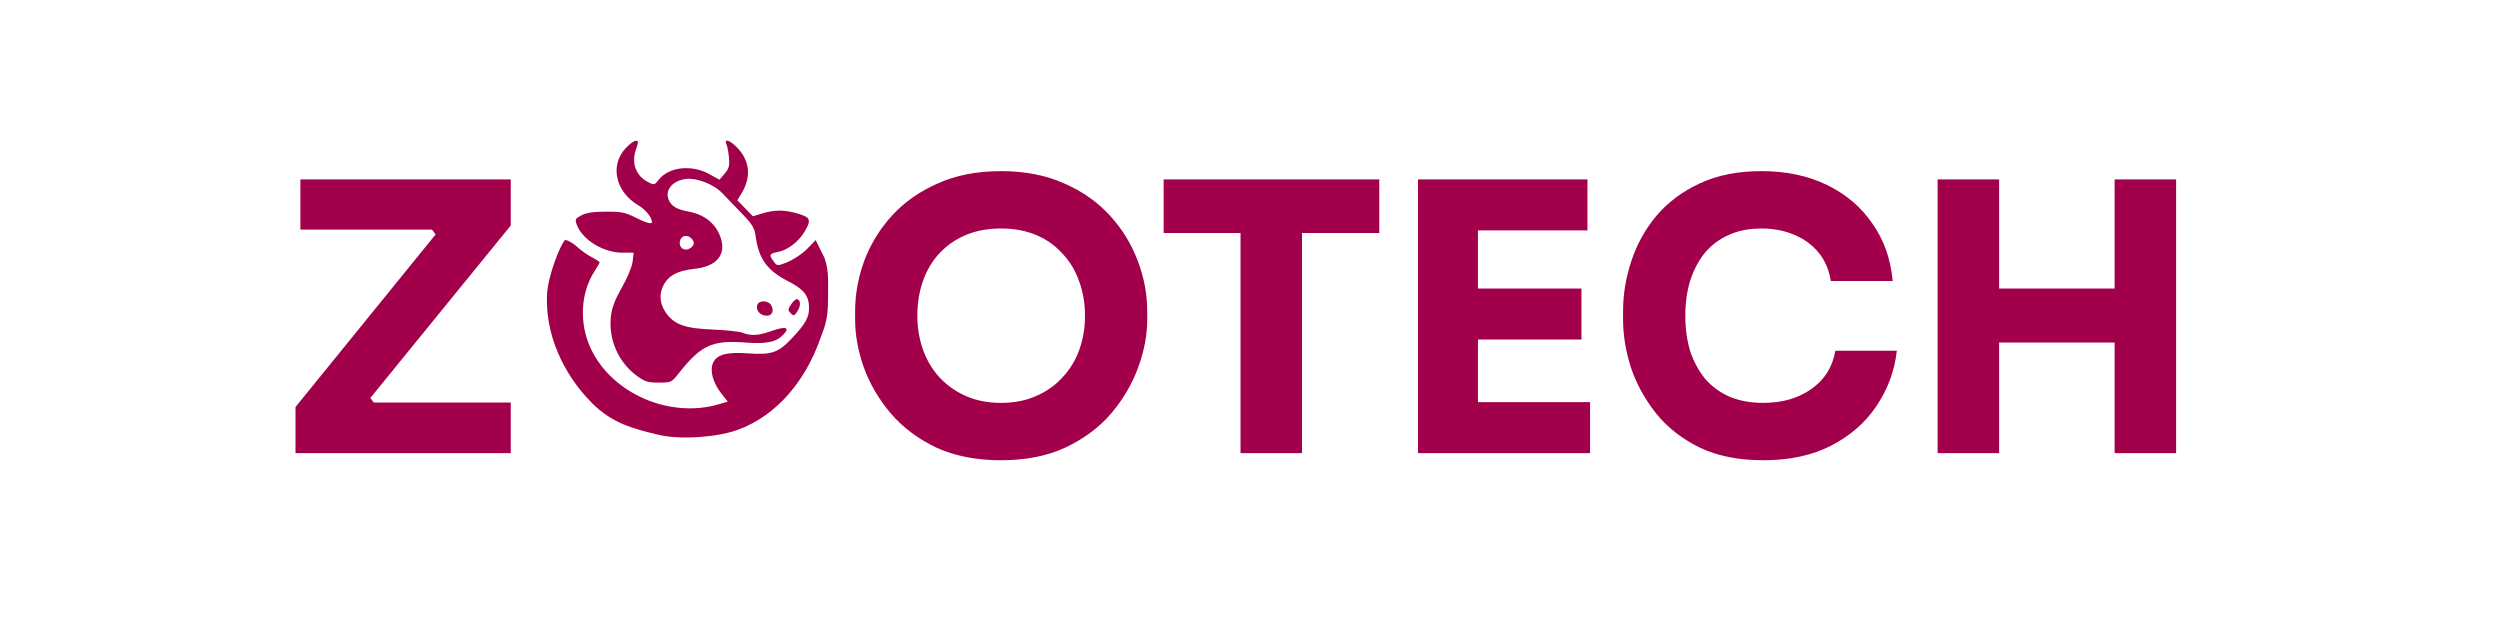
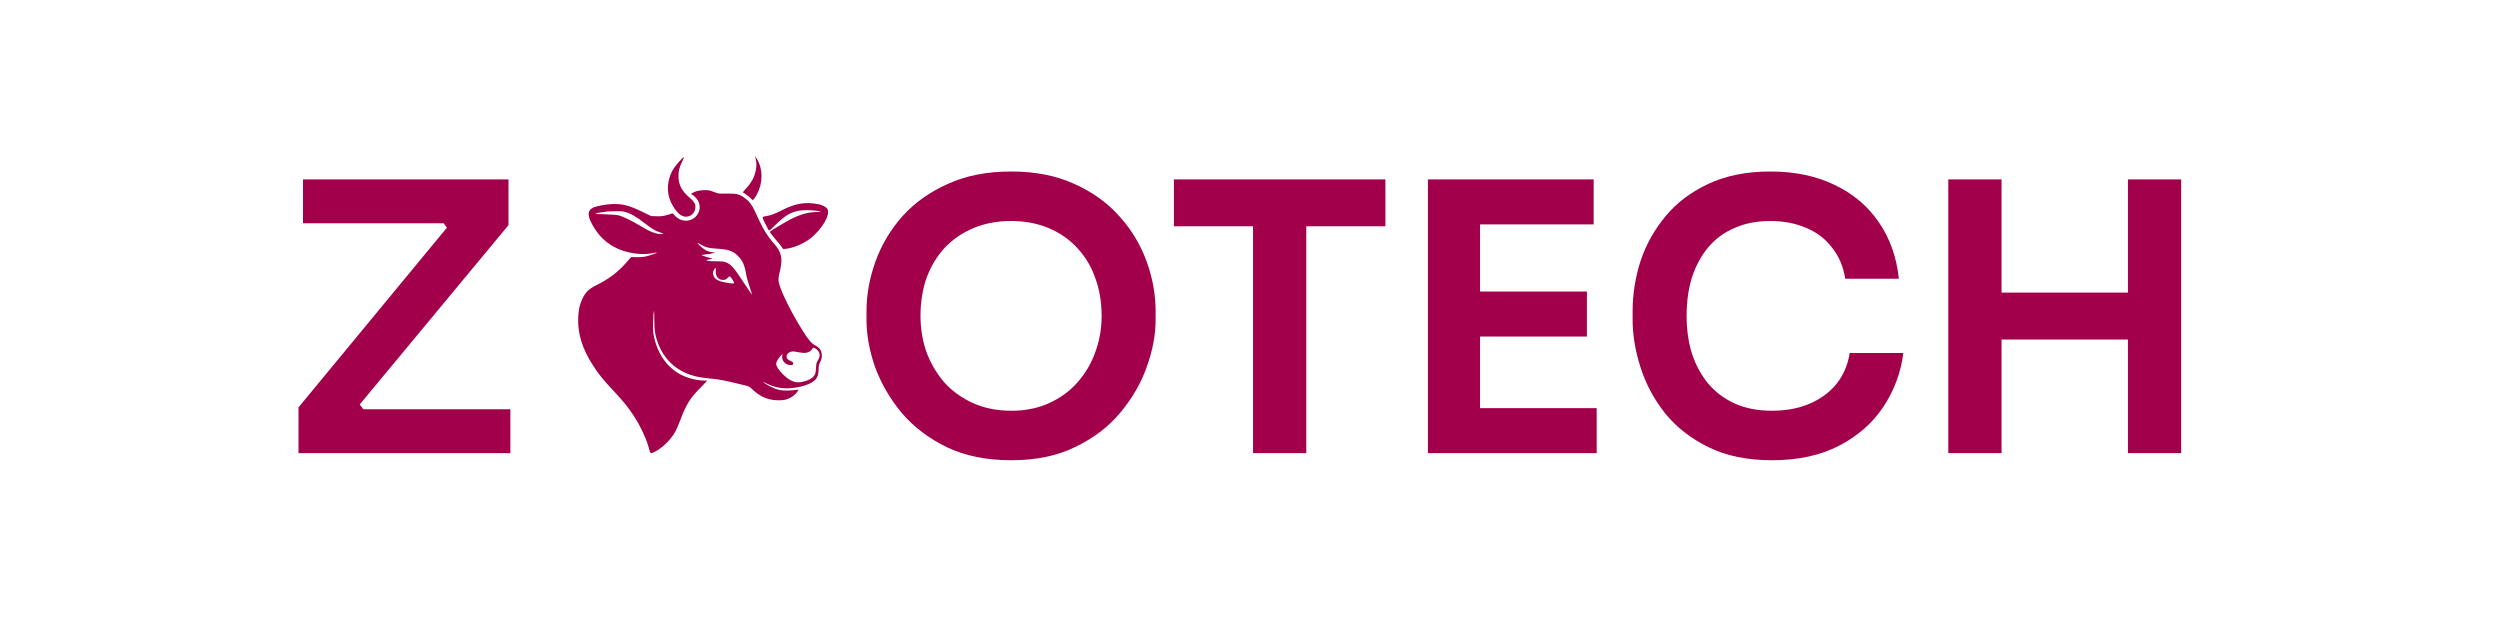
<svg xmlns="http://www.w3.org/2000/svg" width="160" height="40" viewBox="0 0 160 40" fill="none">
-   <path d="M18.912 29V26.048L28.032 14.816L28.104 15.296L27.336 14.288L27.864 14.696H19.224V11.48H32.688V14.432L23.544 25.664L23.448 25.136L24.264 26.216L23.688 25.76H32.688V29H18.912ZM64.063 29.456C62.479 29.456 61.095 29.184 59.911 28.64C58.743 28.08 57.775 27.352 57.007 26.456C56.239 25.544 55.663 24.56 55.279 23.504C54.911 22.448 54.727 21.432 54.727 20.456V19.928C54.727 18.84 54.919 17.768 55.303 16.712C55.703 15.64 56.295 14.672 57.079 13.808C57.863 12.944 58.839 12.256 60.007 11.744C61.175 11.216 62.527 10.952 64.063 10.952C65.599 10.952 66.951 11.216 68.119 11.744C69.287 12.256 70.263 12.944 71.047 13.808C71.831 14.672 72.423 15.64 72.823 16.712C73.223 17.768 73.423 18.84 73.423 19.928V20.456C73.423 21.432 73.231 22.448 72.847 23.504C72.463 24.56 71.887 25.544 71.119 26.456C70.351 27.352 69.375 28.08 68.191 28.64C67.023 29.184 65.647 29.456 64.063 29.456ZM64.063 25.784C64.895 25.784 65.639 25.64 66.295 25.352C66.967 25.064 67.535 24.664 67.999 24.152C68.479 23.64 68.839 23.048 69.079 22.376C69.319 21.704 69.439 20.984 69.439 20.216C69.439 19.4 69.311 18.656 69.055 17.984C68.815 17.296 68.455 16.704 67.975 16.208C67.511 15.696 66.951 15.304 66.295 15.032C65.639 14.76 64.895 14.624 64.063 14.624C63.231 14.624 62.487 14.76 61.831 15.032C61.175 15.304 60.607 15.696 60.127 16.208C59.663 16.704 59.311 17.296 59.071 17.984C58.831 18.656 58.711 19.4 58.711 20.216C58.711 20.984 58.831 21.704 59.071 22.376C59.311 23.048 59.663 23.64 60.127 24.152C60.607 24.664 61.175 25.064 61.831 25.352C62.487 25.64 63.231 25.784 64.063 25.784ZM79.393 29V14.432H83.329V29H79.393ZM74.473 14.912V11.48H88.273V14.912H74.473ZM90.749 29V11.48H94.589V29H90.749ZM94.109 29V25.736H101.765V29H94.109ZM94.109 21.728V18.464H101.213V21.728H94.109ZM94.109 14.744V11.48H101.597V14.744H94.109ZM112.852 29.456C111.268 29.456 109.908 29.184 108.772 28.64C107.636 28.08 106.708 27.352 105.988 26.456C105.268 25.544 104.732 24.568 104.38 23.528C104.044 22.472 103.876 21.448 103.876 20.456V19.928C103.876 18.84 104.052 17.768 104.404 16.712C104.756 15.64 105.292 14.672 106.012 13.808C106.748 12.944 107.668 12.256 108.772 11.744C109.892 11.216 111.212 10.952 112.732 10.952C114.316 10.952 115.716 11.248 116.932 11.84C118.148 12.432 119.116 13.256 119.836 14.312C120.572 15.352 121.004 16.576 121.132 17.984H117.172C117.06 17.28 116.804 16.68 116.404 16.184C116.004 15.688 115.484 15.304 114.844 15.032C114.22 14.76 113.516 14.624 112.732 14.624C111.948 14.624 111.252 14.76 110.644 15.032C110.036 15.304 109.524 15.688 109.108 16.184C108.708 16.68 108.396 17.272 108.172 17.96C107.964 18.632 107.86 19.384 107.86 20.216C107.86 21.032 107.964 21.784 108.172 22.472C108.396 23.144 108.716 23.736 109.132 24.248C109.564 24.744 110.092 25.128 110.716 25.4C111.34 25.656 112.052 25.784 112.852 25.784C114.068 25.784 115.092 25.488 115.924 24.896C116.772 24.304 117.284 23.488 117.46 22.448H121.396C121.252 23.728 120.82 24.904 120.1 25.976C119.396 27.032 118.428 27.88 117.196 28.52C115.98 29.144 114.532 29.456 112.852 29.456ZM135.335 29V11.48H139.271V29H135.335ZM124.007 29V11.48H127.943V29H124.007ZM127.247 21.92V18.464H136.031V21.92H127.247Z" fill="#A3004C" />
-   <path fill-rule="evenodd" clip-rule="evenodd" d="M40.047 9.478C39.017 10.579 39.384 12.268 40.839 13.129C41.313 13.409 41.727 13.918 41.727 14.219C41.727 14.369 41.321 14.253 40.647 13.911C40.021 13.594 39.757 13.542 38.779 13.545C37.964 13.548 37.517 13.615 37.208 13.781C36.813 13.994 36.788 14.044 36.915 14.383C37.277 15.352 38.613 16.17 39.835 16.172L40.556 16.173L40.486 16.748C40.445 17.08 40.158 17.771 39.806 18.387C39.379 19.133 39.168 19.675 39.104 20.195C38.918 21.693 39.557 23.177 40.769 24.061C41.269 24.427 41.466 24.487 42.161 24.487C42.943 24.487 42.985 24.468 43.388 23.956C44.853 22.093 45.556 21.76 47.686 21.921C49.085 22.027 49.687 21.898 50.159 21.391C50.575 20.944 50.27 20.866 49.363 21.188C48.539 21.481 48.073 21.509 47.533 21.298C47.325 21.217 46.462 21.123 45.614 21.09C43.819 21.021 43.123 20.765 42.594 19.98C42.191 19.381 42.169 18.724 42.534 18.13C42.868 17.584 43.432 17.314 44.475 17.201C45.824 17.055 46.455 16.344 46.154 15.31C45.881 14.374 45.138 13.738 44.095 13.547C43.309 13.403 42.967 13.201 42.793 12.777C42.514 12.097 43.167 11.442 44.125 11.442C44.767 11.442 45.745 11.861 46.19 12.326C46.426 12.574 46.991 13.16 47.446 13.63C48.166 14.375 48.284 14.569 48.367 15.159C48.568 16.583 49.11 17.323 50.454 18.006C51.449 18.511 51.781 18.939 51.779 19.715C51.778 20.315 51.54 20.737 50.698 21.632C49.807 22.581 49.395 22.723 47.862 22.614C46.471 22.514 45.828 22.703 45.612 23.277C45.427 23.767 45.646 24.522 46.163 25.178L46.577 25.703L45.995 25.874C42.853 26.796 39.155 25.184 37.81 22.307C37.055 20.692 37.149 18.756 38.051 17.359C38.23 17.082 38.377 16.824 38.377 16.787C38.377 16.75 38.147 16.601 37.865 16.456C37.584 16.312 37.153 16.003 36.907 15.772C36.66 15.54 36.211 15.307 36.154 15.366C35.853 15.681 35.067 17.662 35.009 18.838C34.885 21.37 36.021 23.911 37.874 25.783C39.173 27.095 40.522 27.442 42.161 27.83C43.539 28.155 45.866 27.993 47.188 27.519C49.786 26.587 51.569 24.272 52.468 21.757C52.766 20.922 52.99 20.543 52.995 19.147C53 17.796 53.041 17.337 52.776 16.523L52.203 15.366L51.552 16.034C51.223 16.326 50.68 16.67 50.346 16.799C49.74 17.032 49.739 17.032 49.497 16.708C49.199 16.309 49.243 16.227 49.811 16.119C50.4 16.008 51.104 15.472 51.477 14.85C51.938 14.083 51.882 13.916 51.085 13.678C50.227 13.42 49.592 13.414 48.797 13.656L48.183 13.842L47.686 13.328L47.188 12.814L47.462 12.365C48.071 11.367 47.999 10.359 47.26 9.534C46.769 8.985 46.301 8.809 46.495 9.245C46.553 9.375 46.625 9.761 46.655 10.103C46.7 10.616 46.652 10.791 46.378 11.113L46.047 11.501L45.377 11.134C44.253 10.517 42.798 10.683 42.16 11.501C41.886 11.852 41.866 11.857 41.469 11.65C40.696 11.247 40.4 10.449 40.698 9.575C40.87 9.073 40.869 9.009 40.689 9.009C40.577 9.009 40.288 9.22 40.047 9.478ZM44.247 15.254C44.488 15.496 44.442 15.74 44.124 15.911C43.752 16.113 43.4 15.796 43.532 15.377C43.631 15.063 43.996 15 44.247 15.254ZM50.623 19.493C50.419 19.806 50.418 19.859 50.607 20.049C50.795 20.24 50.837 20.226 51.044 19.907C51.273 19.556 51.239 19.147 50.983 19.147C50.909 19.147 50.747 19.303 50.623 19.493ZM48.47 19.503C48.35 19.82 48.601 20.154 48.995 20.202C49.392 20.25 49.569 19.933 49.362 19.543C49.192 19.222 48.588 19.196 48.47 19.503Z" fill="#A3004C" />
+   <path d="M19.104 29V26.072L28.776 14.36L28.824 14.864L28.104 13.904L28.584 14.288H19.392V11.48H32.544V14.408L22.848 26.096L22.776 25.544L23.568 26.624L22.992 26.192H32.664V29H19.104ZM64.72 29.456C63.136 29.456 61.76 29.176 60.592 28.616C59.44 28.056 58.48 27.328 57.712 26.432C56.96 25.52 56.392 24.544 56.008 23.504C55.64 22.448 55.456 21.432 55.456 20.456V19.928C55.456 18.856 55.648 17.792 56.032 16.736C56.416 15.664 56.992 14.696 57.76 13.832C58.544 12.968 59.512 12.28 60.664 11.768C61.816 11.24 63.168 10.976 64.72 10.976C66.256 10.976 67.6 11.24 68.752 11.768C69.904 12.28 70.864 12.968 71.632 13.832C72.416 14.696 73 15.664 73.384 16.736C73.768 17.792 73.96 18.856 73.96 19.928V20.456C73.96 21.432 73.768 22.448 73.384 23.504C73.016 24.544 72.448 25.52 71.68 26.432C70.928 27.328 69.968 28.056 68.8 28.616C67.648 29.176 66.288 29.456 64.72 29.456ZM64.72 26.288C65.616 26.288 66.416 26.128 67.12 25.808C67.84 25.488 68.448 25.048 68.944 24.488C69.456 23.912 69.84 23.264 70.096 22.544C70.368 21.808 70.504 21.032 70.504 20.216C70.504 19.336 70.368 18.528 70.096 17.792C69.84 17.056 69.456 16.416 68.944 15.872C68.448 15.328 67.84 14.904 67.12 14.6C66.4 14.296 65.6 14.144 64.72 14.144C63.824 14.144 63.016 14.296 62.296 14.6C61.576 14.904 60.96 15.328 60.448 15.872C59.952 16.416 59.568 17.056 59.296 17.792C59.04 18.528 58.912 19.336 58.912 20.216C58.912 21.032 59.04 21.808 59.296 22.544C59.568 23.264 59.952 23.912 60.448 24.488C60.96 25.048 61.576 25.488 62.296 25.808C63.016 26.128 63.824 26.288 64.72 26.288ZM80.194 29V14H83.602V29H80.194ZM75.13 14.48V11.48H88.666V14.48H75.13ZM91.387 29V11.48H94.723V29H91.387ZM94.243 29V26.12H102.187V29H94.243ZM94.243 21.536V18.656H101.563V21.536H94.243ZM94.243 14.36V11.48H101.995V14.36H94.243ZM113.415 29.456C111.831 29.456 110.471 29.176 109.335 28.616C108.199 28.056 107.271 27.328 106.551 26.432C105.847 25.536 105.327 24.56 104.991 23.504C104.655 22.448 104.487 21.432 104.487 20.456V19.928C104.487 18.84 104.655 17.768 104.991 16.712C105.343 15.656 105.879 14.696 106.599 13.832C107.319 12.968 108.231 12.28 109.335 11.768C110.455 11.24 111.775 10.976 113.295 10.976C114.879 10.976 116.255 11.264 117.423 11.84C118.607 12.4 119.551 13.2 120.255 14.24C120.959 15.264 121.383 16.464 121.527 17.84H118.095C117.967 17.04 117.679 16.368 117.231 15.824C116.799 15.264 116.247 14.848 115.575 14.576C114.903 14.288 114.143 14.144 113.295 14.144C112.431 14.144 111.663 14.296 110.991 14.6C110.319 14.888 109.759 15.304 109.311 15.848C108.863 16.392 108.519 17.032 108.279 17.768C108.055 18.504 107.943 19.32 107.943 20.216C107.943 21.08 108.055 21.88 108.279 22.616C108.519 23.352 108.871 24 109.335 24.56C109.799 25.104 110.367 25.528 111.039 25.832C111.727 26.136 112.519 26.288 113.415 26.288C114.727 26.288 115.831 25.968 116.727 25.328C117.639 24.672 118.191 23.76 118.383 22.592H121.815C121.655 23.84 121.231 24.984 120.543 26.024C119.855 27.064 118.911 27.896 117.711 28.52C116.511 29.144 115.079 29.456 113.415 29.456ZM136.187 29V11.48H139.595V29H136.187ZM124.691 29V11.48H128.099V29H124.691ZM127.475 21.728V18.728H136.811V21.728H127.475Z" fill="#A3004C" />
+   <path fill-rule="evenodd" clip-rule="evenodd" d="M48.45 10.184C48.837 10.83 48.835 11.7 48.446 12.434C48.391 12.538 48.308 12.667 48.262 12.72L48.178 12.816L48.024 12.67C47.879 12.533 47.627 12.346 47.55 12.319C47.531 12.313 47.631 12.183 47.773 12.03C48.162 11.611 48.355 11.191 48.402 10.667C48.417 10.491 48.408 10.36 48.37 10.214C48.341 10.102 48.321 10.005 48.326 10C48.331 9.995 48.387 10.078 48.45 10.184ZM43.654 10.352C43.46 10.751 43.406 10.996 43.427 11.39C43.453 11.878 43.665 12.254 44.142 12.657C44.415 12.888 44.508 13.037 44.506 13.243C44.505 13.532 44.325 13.775 44.058 13.848C43.667 13.954 43.294 13.656 42.948 12.959C42.638 12.336 42.686 11.514 43.07 10.853C43.194 10.641 43.642 10.122 43.756 10.06C43.791 10.041 43.754 10.146 43.654 10.352ZM45.476 12.207C45.569 12.234 45.719 12.288 45.809 12.327C45.953 12.39 46.031 12.397 46.522 12.39C47.158 12.381 47.302 12.417 47.67 12.678C47.93 12.863 48.11 13.091 48.279 13.447C48.351 13.6 48.509 13.936 48.63 14.193C48.876 14.718 49.155 15.157 49.47 15.515C49.766 15.853 49.879 16.028 49.951 16.264C50.036 16.541 50.03 16.859 49.932 17.271C49.806 17.801 49.798 17.902 49.86 18.145C50.01 18.733 50.658 20.026 51.387 21.19C51.718 21.721 51.94 21.981 52.151 22.09C52.471 22.254 52.597 22.448 52.597 22.775C52.597 22.913 52.571 23.012 52.496 23.163C52.412 23.331 52.394 23.408 52.394 23.609C52.393 23.945 52.322 24.165 52.165 24.32C51.917 24.564 51.398 24.75 50.743 24.83C50.175 24.899 49.597 24.808 49.13 24.577C48.846 24.437 48.831 24.431 48.892 24.497C48.92 24.526 49.093 24.628 49.276 24.723C49.729 24.956 50.011 25.017 50.52 24.99C50.737 24.979 50.958 24.959 51.011 24.946L51.108 24.923L51.057 25.023C50.934 25.259 50.577 25.508 50.25 25.584C50.003 25.642 49.542 25.628 49.258 25.555C48.828 25.443 48.493 25.248 48.127 24.895C47.976 24.749 47.925 24.723 47.669 24.661C46.196 24.307 46.084 24.285 45.442 24.227C45.311 24.215 45.051 24.181 44.864 24.152C43.473 23.935 42.482 23.106 42.052 21.799C41.911 21.371 41.873 21.074 41.876 20.422C41.879 19.673 41.826 19.78 41.799 20.577C41.784 21.008 41.792 21.195 41.836 21.438C42.049 22.605 42.686 23.525 43.606 23.994C43.962 24.175 44.446 24.312 44.842 24.344C45.041 24.36 45.215 24.367 45.23 24.358C45.324 24.302 45.198 24.445 44.82 24.824C44.17 25.476 43.918 25.879 43.55 26.859C43.44 27.151 43.296 27.488 43.23 27.607C42.938 28.137 42.412 28.656 41.908 28.912C41.624 29.057 41.626 29.058 41.516 28.64C41.418 28.269 41.253 27.868 40.988 27.351C40.59 26.576 40.101 25.904 39.35 25.104C38.577 24.279 38.335 23.981 37.938 23.366C37.265 22.322 36.962 21.339 37.004 20.336C37.026 19.819 37.099 19.488 37.275 19.115C37.471 18.698 37.692 18.485 38.17 18.25C38.957 17.863 39.548 17.416 40.092 16.795L40.394 16.45L40.744 16.459C40.969 16.464 41.178 16.448 41.33 16.413C41.596 16.352 42.071 16.187 42.048 16.163C42.04 16.155 41.917 16.172 41.776 16.202C41.237 16.315 40.479 16.253 39.867 16.046C39.091 15.783 38.5 15.323 38.07 14.648C37.585 13.888 37.549 13.5 37.942 13.297C38.137 13.197 38.71 13.083 39.124 13.063C39.819 13.029 40.243 13.135 41.124 13.563L41.668 13.827L42.008 13.84C42.276 13.849 42.41 13.836 42.636 13.777C42.794 13.736 42.952 13.687 42.987 13.668C43.039 13.64 43.073 13.661 43.184 13.789C43.622 14.292 44.388 14.218 44.684 13.643C44.87 13.283 44.781 12.868 44.456 12.579C44.367 12.499 44.281 12.434 44.264 12.434C44.248 12.434 44.235 12.42 44.235 12.403C44.235 12.386 44.339 12.33 44.465 12.278C44.747 12.163 45.208 12.13 45.476 12.207ZM52.06 13.02C52.522 13.073 52.8 13.179 52.938 13.354C53.195 13.683 52.624 14.677 51.824 15.29C51.412 15.606 50.783 15.867 50.299 15.922L50.124 15.942L50.016 15.788C49.956 15.704 49.797 15.507 49.662 15.351C49.422 15.072 49.266 14.868 49.266 14.833C49.266 14.805 50.312 14.177 50.609 14.027C51.233 13.712 51.74 13.571 52.256 13.57C52.687 13.57 52.554 13.507 52.037 13.467C50.958 13.383 50.451 13.578 49.632 14.39C49.312 14.708 49.222 14.78 49.196 14.74C49.179 14.712 49.077 14.514 48.969 14.3C48.752 13.867 48.752 13.869 49.029 13.832C49.293 13.796 49.597 13.683 50.048 13.453C50.804 13.066 51.377 12.943 52.06 13.02ZM38.465 13.59C38.255 13.625 38.083 13.665 38.083 13.678C38.083 13.69 38.385 13.708 38.754 13.717C39.24 13.729 39.482 13.75 39.629 13.792C39.904 13.871 40.426 14.125 40.923 14.423C41.64 14.853 41.967 14.982 42.342 14.982C42.519 14.982 42.49 14.957 42.194 14.856C41.924 14.764 41.698 14.627 41.295 14.311C40.723 13.862 40.356 13.654 39.959 13.553C39.702 13.487 38.971 13.505 38.465 13.59ZM44.676 15.6C44.728 15.698 45.08 15.981 45.241 16.053C45.317 16.088 45.47 16.127 45.581 16.14L45.782 16.165L45.612 16.211C45.519 16.237 45.312 16.27 45.153 16.285C44.875 16.311 44.868 16.314 44.966 16.358C45.022 16.383 45.191 16.438 45.34 16.48L45.612 16.557L45.396 16.601C45.05 16.671 45.216 16.72 45.818 16.724C46.294 16.727 46.345 16.734 46.523 16.817C46.815 16.952 46.993 17.162 47.579 18.058C47.875 18.509 48.123 18.872 48.13 18.864C48.138 18.856 48.068 18.628 47.974 18.358C47.879 18.085 47.78 17.721 47.751 17.537C47.66 16.965 47.512 16.648 47.196 16.348C46.882 16.051 46.603 15.959 45.884 15.915C45.337 15.882 45.16 15.835 44.83 15.638C44.625 15.515 44.633 15.517 44.676 15.6ZM45.697 17.263C45.614 17.399 45.611 17.532 45.685 17.691C45.789 17.912 46.046 18.026 46.651 18.119C47.005 18.174 47.038 18.147 46.89 17.913C46.721 17.648 46.703 17.64 46.569 17.785C46.458 17.904 46.379 17.93 46.19 17.909C45.947 17.882 45.776 17.615 45.81 17.317C45.833 17.122 45.793 17.103 45.697 17.263ZM51.967 22.353C51.901 22.482 51.684 22.589 51.487 22.59C51.409 22.591 51.226 22.568 51.079 22.54C50.743 22.474 50.68 22.475 50.536 22.544C50.377 22.62 50.309 22.757 50.359 22.9C50.388 22.985 50.437 23.027 50.581 23.092C50.748 23.167 50.765 23.184 50.756 23.27C50.745 23.36 50.735 23.366 50.586 23.364C50.267 23.36 50.02 23.087 50.059 22.782L50.076 22.643L49.941 22.798C49.783 22.979 49.674 23.177 49.674 23.283C49.674 23.42 49.821 23.659 50.051 23.896C50.504 24.361 50.851 24.522 51.259 24.455C51.686 24.384 51.996 24.225 52.129 24.008C52.187 23.912 52.208 23.812 52.224 23.552C52.241 23.264 52.256 23.199 52.338 23.074C52.521 22.794 52.488 22.523 52.249 22.348C52.075 22.221 52.034 22.221 51.967 22.353Z" fill="#A3004C" />
</svg>
